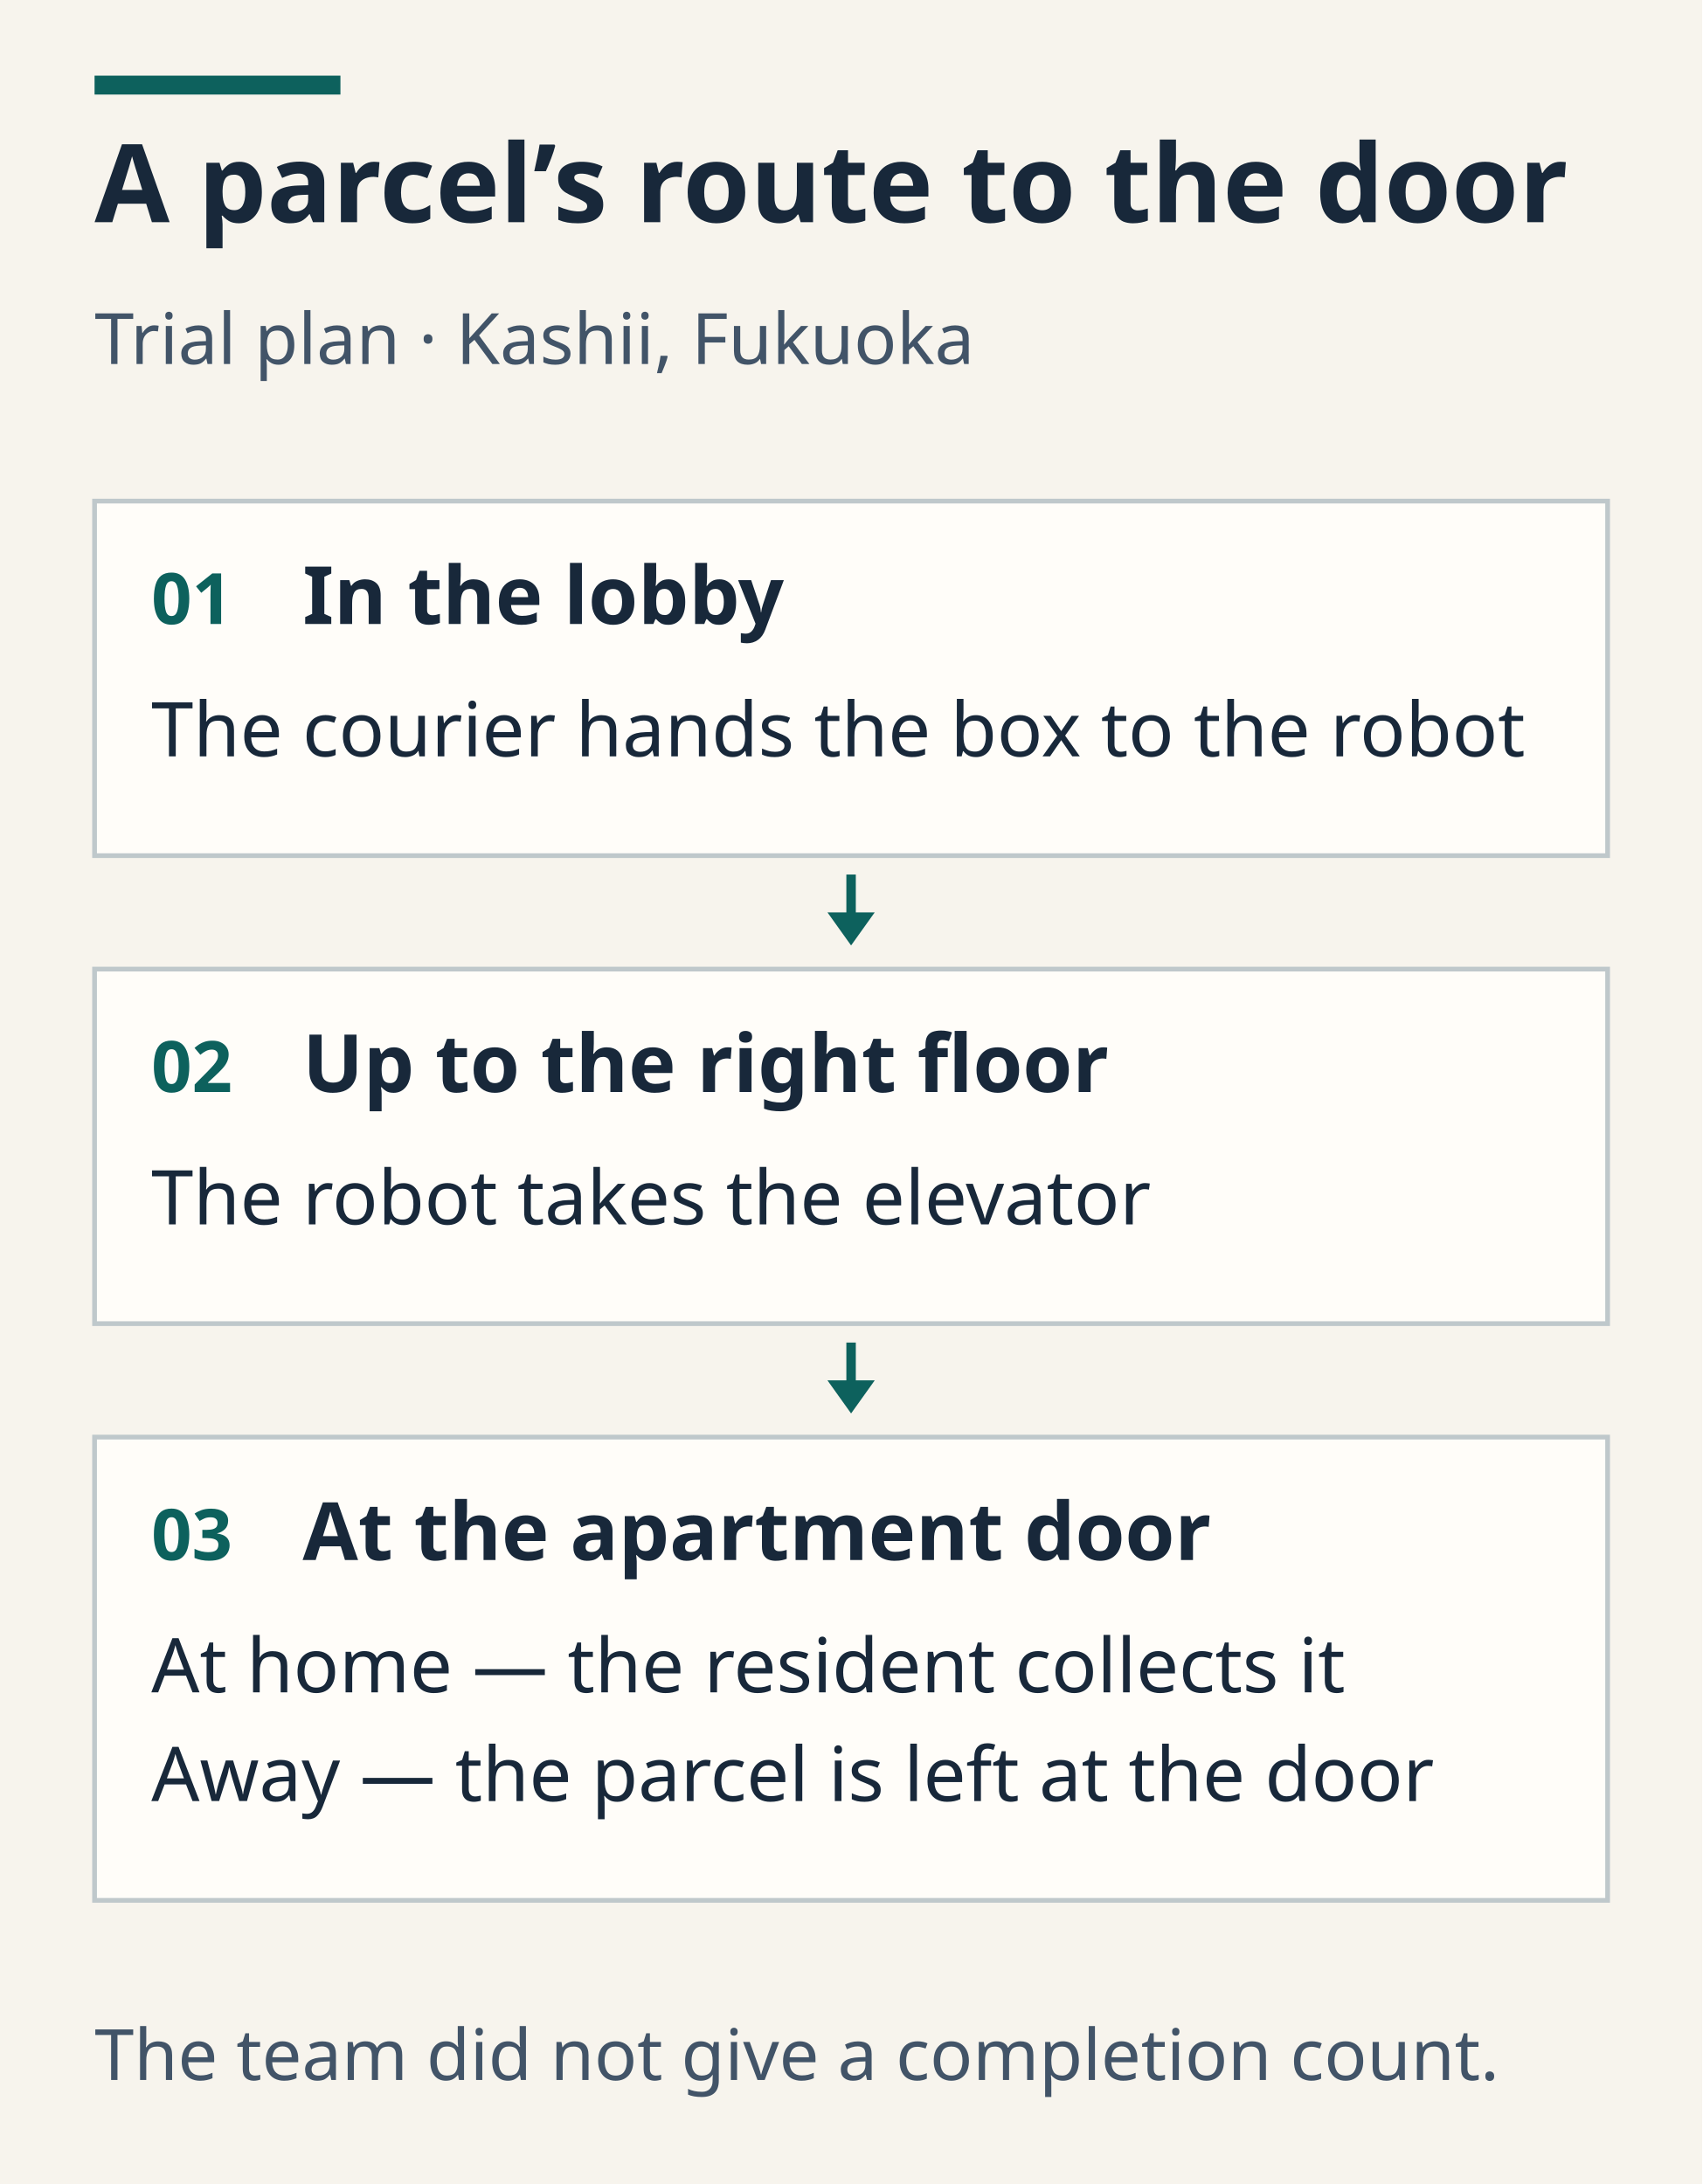
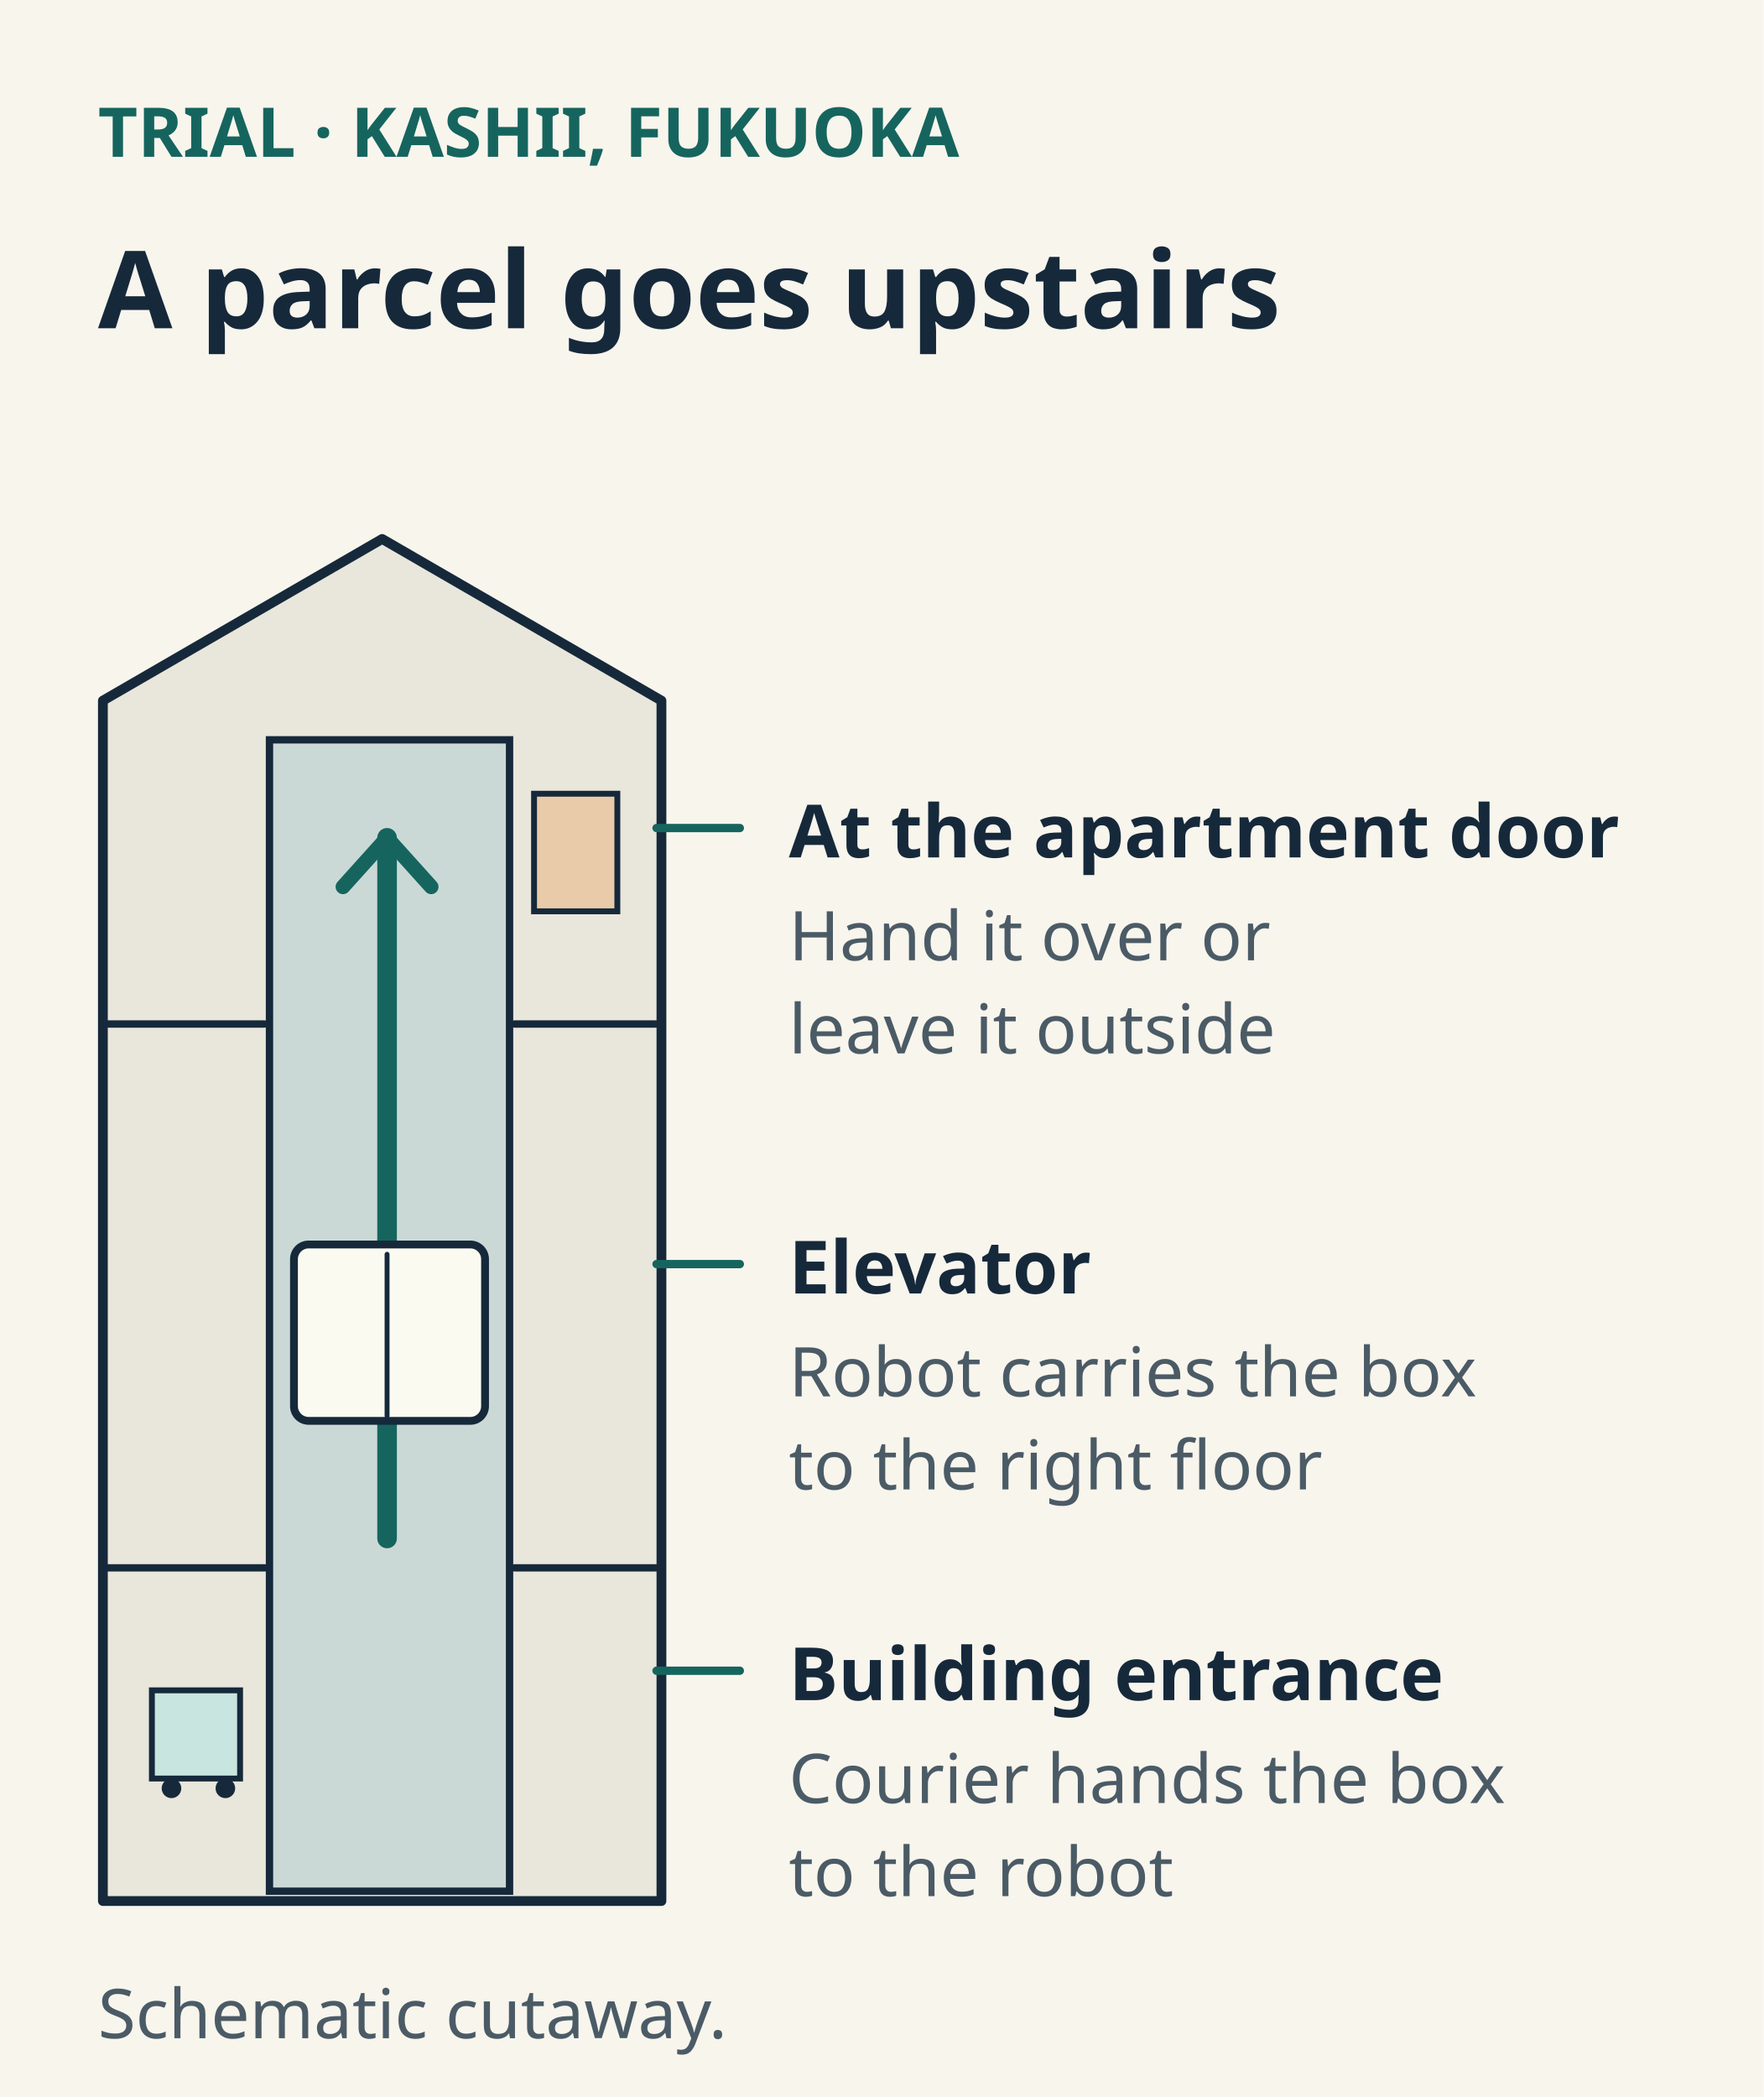
- <svg xmlns="http://www.w3.org/2000/svg" width="360" lang="en" role="img" aria-labelledby="title desc" font-family="Noto Sans, Arial, sans-serif" height="462" viewBox="0 0 360 462">
-   <rect id="paper" x="0" y="0" width="360" height="462" fill="#F7F4ED" data-role="background" />
-   <rect id="rule" x="20" y="16" width="52" height="4" fill="#0D615D" />
-   <text id="head0" x="20" y="47" font-size="23" fill="#18283A" font-weight="700">A parcel’s route to the door</text>
-   <text id="subtitle" x="20" y="77" font-size="15" fill="#425468" font-weight="400">Trial plan · Kashii, Fukuoka</text>
-   <rect id="panel0" x="20" y="106" width="320" height="75" fill="#FFFDF9" stroke="#BFC8CB" stroke-width="1" data-role="panel" />
-   <text id="k0" x="32" y="132" font-size="15" fill="#0D615D" font-weight="700" data-panel="panel0">01</text>
-   <text id="label0" x="64" y="132" font-size="17" fill="#18283A" font-weight="700" data-panel="panel0">In the lobby</text>
-   <text id="row0-0" x="32" y="160" font-size="16" fill="#18283A" font-weight="400" data-panel="panel0">The courier hands the box to the robot</text>
-   <path id="arrow0" d="M179 185 H181 V193 H185 L180 200 L175 193 H179 Z" fill="#0D615D" />
-   <rect id="panel1" x="20" y="205" width="320" height="75" fill="#FFFDF9" stroke="#BFC8CB" stroke-width="1" data-role="panel" />
-   <text id="k1" x="32" y="231" font-size="15" fill="#0D615D" font-weight="700" data-panel="panel1">02</text>
-   <text id="label1" x="64" y="231" font-size="17" fill="#18283A" font-weight="700" data-panel="panel1">Up to the right floor</text>
-   <text id="row1-0" x="32" y="259" font-size="16" fill="#18283A" font-weight="400" data-panel="panel1">The robot takes the elevator</text>
-   <path id="arrow1" d="M179 284 H181 V292 H185 L180 299 L175 292 H179 Z" fill="#0D615D" />
-   <rect id="panel2" x="20" y="304" width="320" height="98" fill="#FFFDF9" stroke="#BFC8CB" stroke-width="1" data-role="panel" />
-   <text id="k2" x="32" y="330" font-size="15" fill="#0D615D" font-weight="700" data-panel="panel2">03</text>
-   <text id="label2" x="64" y="330" font-size="17" fill="#18283A" font-weight="700" data-panel="panel2">At the apartment door</text>
-   <text id="row2-0" x="32" y="358" font-size="16" fill="#18283A" font-weight="400" data-panel="panel2">At home — the resident collects it</text>
-   <text id="row2-1" x="32" y="381" font-size="16" fill="#18283A" font-weight="400" data-panel="panel2">Away — the parcel is left at the door</text>
-   <text id="note0" x="20" y="440" font-size="15" fill="#425468" font-weight="400">The team did not give a completion count.</text>
+ <svg xmlns="http://www.w3.org/2000/svg" width="360" height="428" viewBox="0 0 360 428" role="img" lang="en" aria-labelledby="title desc" font-family="Noto Sans, Arial, sans-serif">
+   <rect id="rect1" data-zone="background" x="0" y="0" width="360" height="428" fill="#F8F5ED" rx="0" />
+   <text id="text2" data-zone="text" x="20" y="32" fill="#15655E" font-size="14" font-weight="700" text-anchor="start">TRIAL · KASHII, FUKUOKA</text>
+   <text id="text3" data-zone="text" x="20" y="67" fill="#16293B" font-size="22" font-weight="700" text-anchor="start">A parcel goes upstairs</text>
+   <path id="path4" data-zone="art" d="M21 143 L78 110 L135 143 V388 H21 Z" fill="#E9E6DB" stroke="#16293B" stroke-width="2" stroke-linecap="round" stroke-linejoin="round" />
+   <rect id="rect5" data-zone="art" x="55" y="151" width="49" height="235" fill="#CBD9D6" rx="0" stroke="#16293B" stroke-width="1.5" />
+   <path id="path6" data-zone="art" d="M79 171 V314" fill="none" stroke="#15655E" stroke-width="4" stroke-linecap="round" stroke-linejoin="round" />
+   <path id="path7" data-zone="art" d="M70 181 L79 171 L88 181" fill="none" stroke="#15655E" stroke-width="3" stroke-linecap="round" stroke-linejoin="round" />
+   <rect id="rect8" data-zone="art" x="60" y="254" width="39" height="36" fill="#FAFAF1" rx="3" stroke="#16293B" stroke-width="1.6" />
+   <path id="path9" data-zone="art" d="M79 256 V289" fill="none" stroke="#16293B" stroke-width="1" stroke-linecap="round" stroke-linejoin="round" />
+   <path id="path10" data-zone="art" d="M22 209 H54 M105 209 H134 M22 320 H54 M105 320 H134" fill="none" stroke="#16293B" stroke-width="1.5" stroke-linecap="round" stroke-linejoin="round" />
+   <rect id="rect11" data-zone="art" x="109" y="162" width="17" height="24" fill="#E9CAA9" rx="0" stroke="#16293B" stroke-width="1.2" />
+   <rect id="rect12" data-zone="art" x="31" y="345" width="18" height="18" fill="#C8E5DF" rx="0" stroke="#16293B" stroke-width="1.2" />
+   <circle id="circle13" data-zone="art" cx="35" cy="365" r="2" fill="#16293B" />
+   <circle id="circle14" data-zone="art" cx="46" cy="365" r="2" fill="#16293B" />
+   <path id="path15" data-zone="art" d="M134 169 H151" fill="none" stroke="#15655E" stroke-width="1.7" stroke-linecap="round" stroke-linejoin="round" />
+   <text id="text16" data-zone="text" x="161" y="175" fill="#16293B" font-size="15" font-weight="700" text-anchor="start">At the apartment door</text>
+   <text id="text17" data-zone="text" x="161" y="196" fill="#4B5B66" font-size="14" font-weight="400" text-anchor="start">Hand it over or</text>
+   <text id="text18" data-zone="text" x="161" y="215" fill="#4B5B66" font-size="14" font-weight="400" text-anchor="start">leave it outside</text>
+   <path id="path19" data-zone="art" d="M134 258 H151" fill="none" stroke="#15655E" stroke-width="1.7" stroke-linecap="round" stroke-linejoin="round" />
+   <text id="text20" data-zone="text" x="161" y="264" fill="#16293B" font-size="15" font-weight="700" text-anchor="start">Elevator</text>
+   <text id="text21" data-zone="text" x="161" y="285" fill="#4B5B66" font-size="14" font-weight="400" text-anchor="start">Robot carries the box</text>
+   <text id="text22" data-zone="text" x="161" y="304" fill="#4B5B66" font-size="14" font-weight="400" text-anchor="start">to the right floor</text>
+   <path id="path23" data-zone="art" d="M134 341 H151" fill="none" stroke="#15655E" stroke-width="1.7" stroke-linecap="round" stroke-linejoin="round" />
+   <text id="text24" data-zone="text" x="161" y="347" fill="#16293B" font-size="15" font-weight="700" text-anchor="start">Building entrance</text>
+   <text id="text25" data-zone="text" x="161" y="368" fill="#4B5B66" font-size="14" font-weight="400" text-anchor="start">Courier hands the box</text>
+   <text id="text26" data-zone="text" x="161" y="387" fill="#4B5B66" font-size="14" font-weight="400" text-anchor="start">to the robot</text>
+   <text id="text27" data-zone="text" x="20" y="416" fill="#4B5B66" font-size="14" font-weight="400" text-anchor="start">Schematic cutaway.</text>
</svg>
